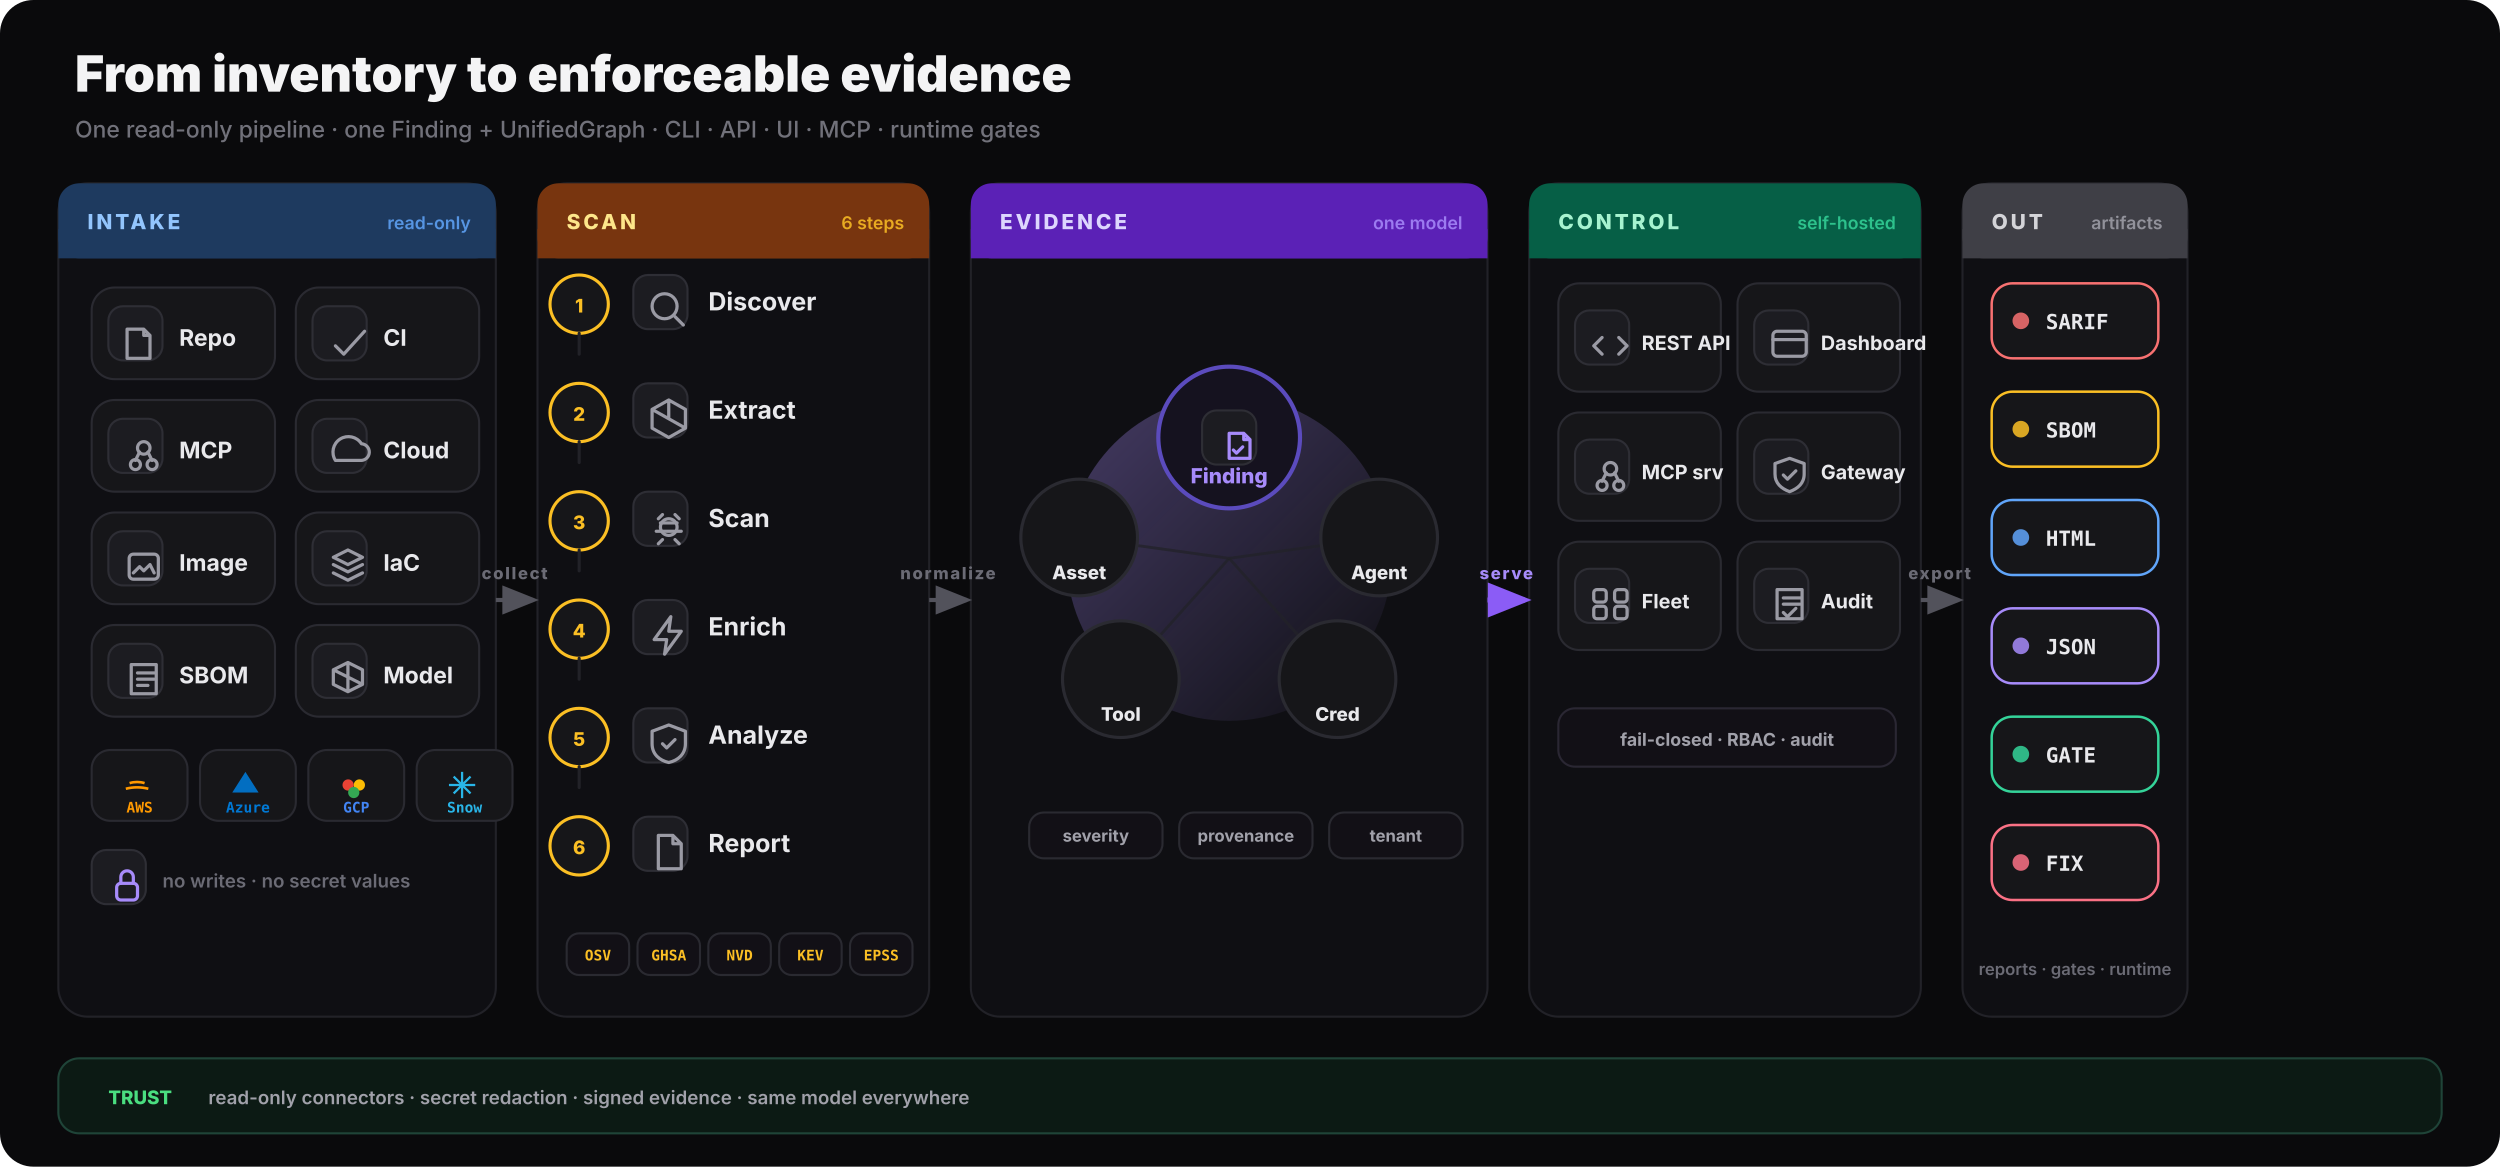
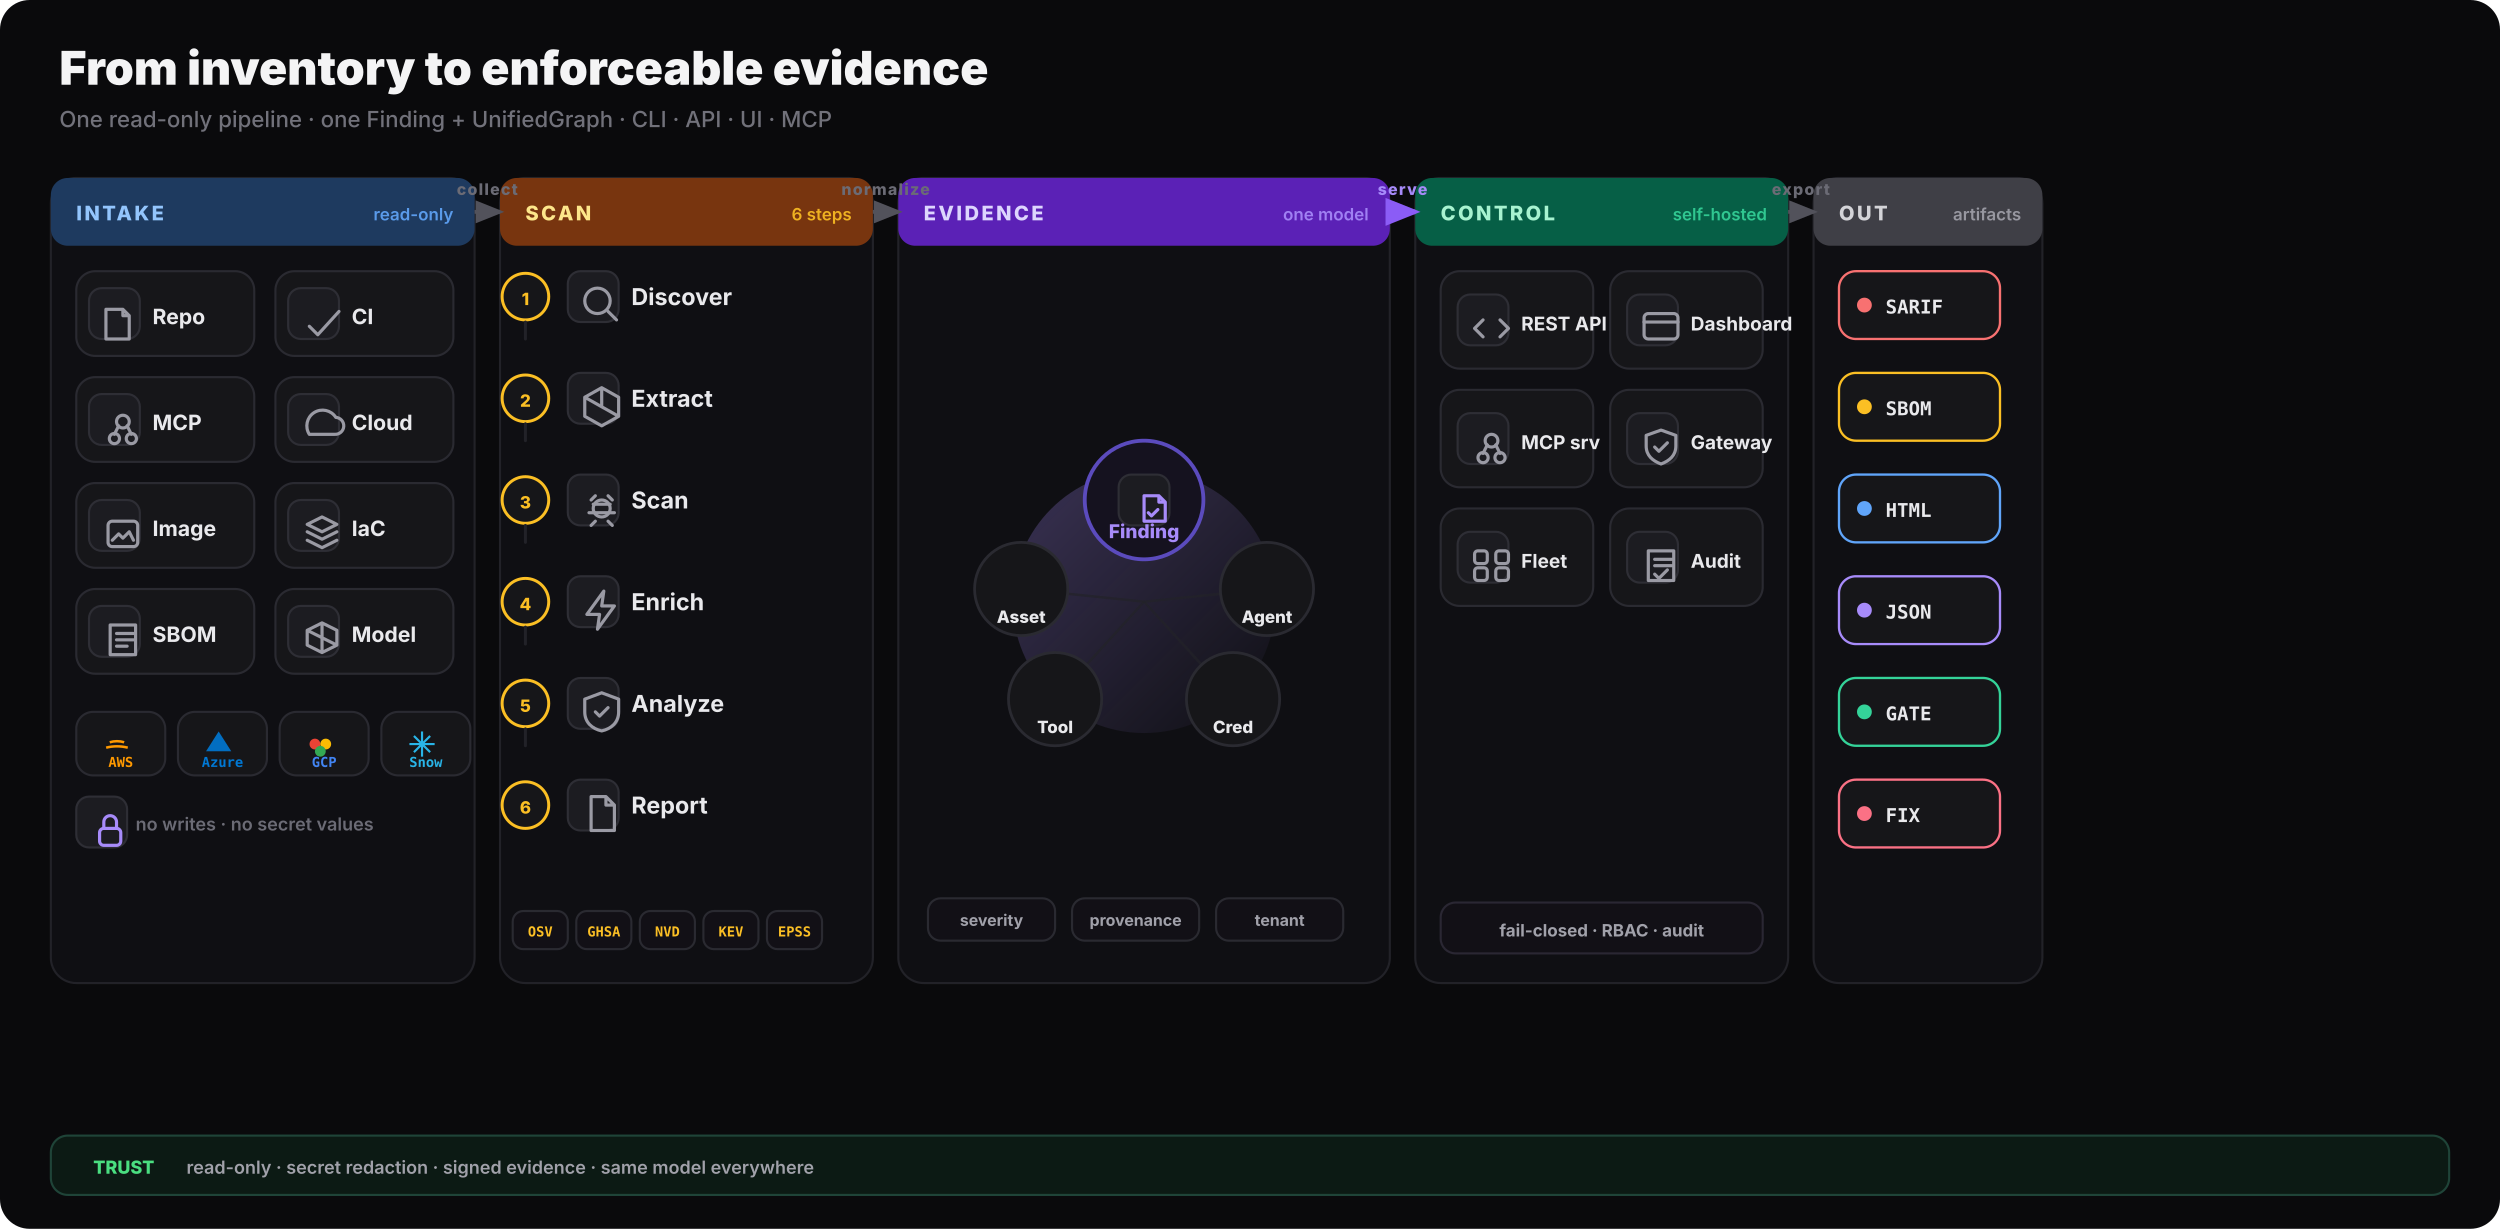
- <svg xmlns="http://www.w3.org/2000/svg" viewBox="0 0 1200 560" fill="none" role="img" aria-labelledby="hiw-d-title hiw-d-desc">
+ <svg xmlns="http://www.w3.org/2000/svg" viewBox="0 0 1180 580" fill="none" role="img" aria-labelledby="hiw-d-title hiw-d-desc">
  <defs>
-     <marker id="hiw" viewBox="0 0 10 8" refX="8.5" refY="4" markerWidth="9" markerHeight="7" orient="auto">
+     <marker id="hiw" viewBox="0 0 10 8" refX="8.5" refY="4" markerWidth="8" markerHeight="6" orient="auto">
      <path d="M0 0 L10 4 L0 8 Z" fill="#52525b" />
    </marker>
-     <marker id="hiw-a" viewBox="0 0 10 8" refX="8.5" refY="4" markerWidth="9" markerHeight="7" orient="auto">
+     <marker id="hiw-a" viewBox="0 0 10 8" refX="8.5" refY="4" markerWidth="8" markerHeight="6" orient="auto">
      <path d="M0 0 L10 4 L0 8 Z" fill="#8b5cf6" />
    </marker>
    <linearGradient id="core-glow" x1="0" y1="0" x2="1" y2="1">
-       <stop offset="0%" stop-color="#a78bfa" stop-opacity="0.35" />
+       <stop offset="0%" stop-color="#a78bfa" stop-opacity="0.28" />
      <stop offset="100%" stop-color="#a78bfa" stop-opacity="0" />
    </linearGradient>
  </defs>
-   <rect width="1200" height="560" rx="16" fill="#0a0a0c" />
-   <text x="36" y="44" font-family="Inter,system-ui,sans-serif" font-size="24" font-weight="850" fill="#f4f4f5">From inventory to enforceable evidence</text>
-   <text x="36" y="66" font-family="Inter,system-ui,sans-serif" font-size="11" font-weight="500" fill="#71717a">One read-only pipeline · one Finding + UnifiedGraph · CLI · API · UI · MCP · runtime gates</text>
-   <rect x="28" y="88" width="210" height="400" rx="14" fill="#0f0f13" stroke="#222228" />
-   <rect x="28" y="88" width="210" height="36" rx="10" fill="#1e3a5f" />
-   <rect x="28" y="110" width="210" height="14" fill="#1e3a5f" />
-   <text x="42" y="110" font-family="Inter,system-ui,sans-serif" font-size="10" font-weight="800" letter-spacing="0.14em" fill="#93c5fd">INTAKE</text>
-   <text x="226" y="110" text-anchor="end" font-family="Inter,system-ui,sans-serif" font-size="8.5" font-weight="600" fill="#60a5fa" opacity="0.85">read-only</text>
-   <rect x="258" y="88" width="188" height="400" rx="14" fill="#0f0f13" stroke="#222228" />
-   <rect x="258" y="88" width="188" height="36" rx="10" fill="#78350f" />
-   <rect x="258" y="110" width="188" height="14" fill="#78350f" />
-   <text x="272" y="110" font-family="Inter,system-ui,sans-serif" font-size="10" font-weight="800" letter-spacing="0.14em" fill="#fde68a">SCAN</text>
-   <text x="434" y="110" text-anchor="end" font-family="Inter,system-ui,sans-serif" font-size="8.5" font-weight="600" fill="#fbbf24" opacity="0.85">6 steps</text>
-   <rect x="466" y="88" width="248" height="400" rx="14" fill="#0f0f13" stroke="#222228" />
-   <rect x="466" y="88" width="248" height="36" rx="10" fill="#5b21b6" />
-   <rect x="466" y="110" width="248" height="14" fill="#5b21b6" />
-   <text x="480" y="110" font-family="Inter,system-ui,sans-serif" font-size="10" font-weight="800" letter-spacing="0.14em" fill="#ddd6fe">EVIDENCE</text>
-   <text x="702" y="110" text-anchor="end" font-family="Inter,system-ui,sans-serif" font-size="8.5" font-weight="600" fill="#a78bfa" opacity="0.85">one model</text>
-   <rect x="734" y="88" width="188" height="400" rx="14" fill="#0f0f13" stroke="#222228" />
-   <rect x="734" y="88" width="188" height="36" rx="10" fill="#065f46" />
-   <rect x="734" y="110" width="188" height="14" fill="#065f46" />
-   <text x="748" y="110" font-family="Inter,system-ui,sans-serif" font-size="10" font-weight="800" letter-spacing="0.14em" fill="#a7f3d0">CONTROL</text>
-   <text x="910" y="110" text-anchor="end" font-family="Inter,system-ui,sans-serif" font-size="8.5" font-weight="600" fill="#34d399" opacity="0.85">self-hosted</text>
-   <rect x="942" y="88" width="108" height="400" rx="14" fill="#0f0f13" stroke="#222228" />
-   <rect x="942" y="88" width="108" height="36" rx="10" fill="#3f3f46" />
-   <rect x="942" y="110" width="108" height="14" fill="#3f3f46" />
-   <text x="956" y="110" font-family="Inter,system-ui,sans-serif" font-size="10" font-weight="800" letter-spacing="0.14em" fill="#d4d4d8">OUT</text>
-   <text x="1038" y="110" text-anchor="end" font-family="Inter,system-ui,sans-serif" font-size="8.5" font-weight="600" fill="#a1a1aa" opacity="0.85">artifacts</text>
-   <rect x="44" y="138" width="88" height="44" rx="11" fill="#161619" stroke="#2a2a31" />
-   <rect x="52" y="147" width="26" height="26" rx="7" fill="#1c1c21" stroke="#2e2e35" />
-   <g transform="translate(57,152)" fill="none" stroke="#9a9aa4" stroke-width="1.55" stroke-linecap="round" stroke-linejoin="round">
+   <rect width="1180" height="580" rx="14" fill="#0a0a0c" />
+   <text x="28" y="40" font-family="Inter,system-ui,sans-serif" font-size="22" font-weight="850" fill="#f4f4f5">From inventory to enforceable evidence</text>
+   <text x="28" y="60" font-family="Inter,system-ui,sans-serif" font-size="10.5" font-weight="500" fill="#71717a">One read-only pipeline · one Finding + UnifiedGraph · CLI · API · UI · MCP</text>
+   <rect x="24" y="84" width="200" height="380" rx="12" fill="#0f0f13" stroke="#222228" />
+   <rect x="24" y="84" width="200" height="32" rx="8" fill="#1e3a5f" />
+   <text x="36" y="104" font-family="Inter,system-ui,sans-serif" font-size="9.5" font-weight="800" letter-spacing="0.12em" fill="#93c5fd">INTAKE</text>
+   <text x="214" y="104" text-anchor="end" font-family="Inter,system-ui,sans-serif" font-size="8" font-weight="600" fill="#60a5fa" opacity="0.9">read-only</text>
+   <rect x="236" y="84" width="176" height="380" rx="12" fill="#0f0f13" stroke="#222228" />
+   <rect x="236" y="84" width="176" height="32" rx="8" fill="#78350f" />
+   <text x="248" y="104" font-family="Inter,system-ui,sans-serif" font-size="9.5" font-weight="800" letter-spacing="0.12em" fill="#fde68a">SCAN</text>
+   <text x="402" y="104" text-anchor="end" font-family="Inter,system-ui,sans-serif" font-size="8" font-weight="600" fill="#fbbf24" opacity="0.9">6 steps</text>
+   <rect x="424" y="84" width="232" height="380" rx="12" fill="#0f0f13" stroke="#222228" />
+   <rect x="424" y="84" width="232" height="32" rx="8" fill="#5b21b6" />
+   <text x="436" y="104" font-family="Inter,system-ui,sans-serif" font-size="9.5" font-weight="800" letter-spacing="0.12em" fill="#ddd6fe">EVIDENCE</text>
+   <text x="646" y="104" text-anchor="end" font-family="Inter,system-ui,sans-serif" font-size="8" font-weight="600" fill="#a78bfa" opacity="0.9">one model</text>
+   <rect x="668" y="84" width="176" height="380" rx="12" fill="#0f0f13" stroke="#222228" />
+   <rect x="668" y="84" width="176" height="32" rx="8" fill="#065f46" />
+   <text x="680" y="104" font-family="Inter,system-ui,sans-serif" font-size="9.5" font-weight="800" letter-spacing="0.12em" fill="#a7f3d0">CONTROL</text>
+   <text x="834" y="104" text-anchor="end" font-family="Inter,system-ui,sans-serif" font-size="8" font-weight="600" fill="#34d399" opacity="0.9">self-hosted</text>
+   <rect x="856" y="84" width="108" height="380" rx="12" fill="#0f0f13" stroke="#222228" />
+   <rect x="856" y="84" width="108" height="32" rx="8" fill="#3f3f46" />
+   <text x="868" y="104" font-family="Inter,system-ui,sans-serif" font-size="9.5" font-weight="800" letter-spacing="0.12em" fill="#d4d4d8">OUT</text>
+   <text x="954" y="104" text-anchor="end" font-family="Inter,system-ui,sans-serif" font-size="8" font-weight="600" fill="#a1a1aa" opacity="0.9">artifacts</text>
+   <rect x="36" y="128" width="84" height="40" rx="9" fill="#161619" stroke="#2a2a31" />
+   <rect x="42" y="136" width="24" height="24" rx="6" fill="#1c1c21" stroke="#2e2e35" />
+   <g transform="translate(46,140)" fill="none" stroke="#9a9aa4" stroke-width="1.5" stroke-linecap="round" stroke-linejoin="round">
    <path d="M4 6h8l3 3v11H4z M12 6v3h3" />
  </g>
-   <text x="86" y="166" font-family="Inter,system-ui,sans-serif" font-size="11" font-weight="700" fill="#e9e9ec">Repo</text>
-   <rect x="142" y="138" width="88" height="44" rx="11" fill="#161619" stroke="#2a2a31" />
-   <rect x="150" y="147" width="26" height="26" rx="7" fill="#1c1c21" stroke="#2e2e35" />
-   <g transform="translate(155,152)" fill="none" stroke="#9a9aa4" stroke-width="1.55" stroke-linecap="round" stroke-linejoin="round">
+   <text x="72" y="153" font-family="Inter,system-ui,sans-serif" font-size="10" font-weight="700" fill="#e9e9ec">Repo</text>
+   <rect x="130" y="128" width="84" height="40" rx="9" fill="#161619" stroke="#2a2a31" />
+   <rect x="136" y="136" width="24" height="24" rx="6" fill="#1c1c21" stroke="#2e2e35" />
+   <g transform="translate(140,140)" fill="none" stroke="#9a9aa4" stroke-width="1.5" stroke-linecap="round" stroke-linejoin="round">
    <path d="M6 14l4 4 10-11" />
  </g>
-   <text x="184" y="166" font-family="Inter,system-ui,sans-serif" font-size="11" font-weight="700" fill="#e9e9ec">CI</text>
-   <rect x="44" y="192" width="88" height="44" rx="11" fill="#161619" stroke="#2a2a31" />
-   <rect x="52" y="201" width="26" height="26" rx="7" fill="#1c1c21" stroke="#2e2e35" />
-   <g transform="translate(57,206)" fill="none" stroke="#9a9aa4" stroke-width="1.55" stroke-linecap="round" stroke-linejoin="round">
+   <text x="166" y="153" font-family="Inter,system-ui,sans-serif" font-size="10" font-weight="700" fill="#e9e9ec">CI</text>
+   <rect x="36" y="178" width="84" height="40" rx="9" fill="#161619" stroke="#2a2a31" />
+   <rect x="42" y="186" width="24" height="24" rx="6" fill="#1c1c21" stroke="#2e2e35" />
+   <g transform="translate(46,190)" fill="none" stroke="#9a9aa4" stroke-width="1.5" stroke-linecap="round" stroke-linejoin="round">
    <circle cx="12" cy="9" r="3" />
    <circle cx="8" cy="17" r="2.4" />
    <circle cx="16" cy="17" r="2.4" />
    <path d="M10 11l-2 4 M14 11l2 4" />
  </g>
-   <text x="86" y="220" font-family="Inter,system-ui,sans-serif" font-size="11" font-weight="700" fill="#e9e9ec">MCP</text>
-   <rect x="142" y="192" width="88" height="44" rx="11" fill="#161619" stroke="#2a2a31" />
-   <rect x="150" y="201" width="26" height="26" rx="7" fill="#1c1c21" stroke="#2e2e35" />
-   <g transform="translate(155,206)" fill="none" stroke="#9a9aa4" stroke-width="1.55" stroke-linecap="round" stroke-linejoin="round">
+   <text x="72" y="203" font-family="Inter,system-ui,sans-serif" font-size="10" font-weight="700" fill="#e9e9ec">MCP</text>
+   <rect x="130" y="178" width="84" height="40" rx="9" fill="#161619" stroke="#2a2a31" />
+   <rect x="136" y="186" width="24" height="24" rx="6" fill="#1c1c21" stroke="#2e2e35" />
+   <g transform="translate(140,190)" fill="none" stroke="#9a9aa4" stroke-width="1.5" stroke-linecap="round" stroke-linejoin="round">
    <path d="M6 15h12a4 4 0 0 0 .5-8A6 6 0 0 0 6 15z" />
  </g>
-   <text x="184" y="220" font-family="Inter,system-ui,sans-serif" font-size="11" font-weight="700" fill="#e9e9ec">Cloud</text>
-   <rect x="44" y="246" width="88" height="44" rx="11" fill="#161619" stroke="#2a2a31" />
-   <rect x="52" y="255" width="26" height="26" rx="7" fill="#1c1c21" stroke="#2e2e35" />
-   <g transform="translate(57,260)" fill="none" stroke="#9a9aa4" stroke-width="1.55" stroke-linecap="round" stroke-linejoin="round">
+   <text x="166" y="203" font-family="Inter,system-ui,sans-serif" font-size="10" font-weight="700" fill="#e9e9ec">Cloud</text>
+   <rect x="36" y="228" width="84" height="40" rx="9" fill="#161619" stroke="#2a2a31" />
+   <rect x="42" y="236" width="24" height="24" rx="6" fill="#1c1c21" stroke="#2e2e35" />
+   <g transform="translate(46,240)" fill="none" stroke="#9a9aa4" stroke-width="1.5" stroke-linecap="round" stroke-linejoin="round">
    <rect x="5" y="6" width="14" height="12" rx="2" />
    <path d="M7 15l3-3 2 2 3-3 2 4" />
  </g>
-   <text x="86" y="274" font-family="Inter,system-ui,sans-serif" font-size="11" font-weight="700" fill="#e9e9ec">Image</text>
-   <rect x="142" y="246" width="88" height="44" rx="11" fill="#161619" stroke="#2a2a31" />
-   <rect x="150" y="255" width="26" height="26" rx="7" fill="#1c1c21" stroke="#2e2e35" />
-   <g transform="translate(155,260)" fill="none" stroke="#9a9aa4" stroke-width="1.55" stroke-linecap="round" stroke-linejoin="round">
+   <text x="72" y="253" font-family="Inter,system-ui,sans-serif" font-size="10" font-weight="700" fill="#e9e9ec">Image</text>
+   <rect x="130" y="228" width="84" height="40" rx="9" fill="#161619" stroke="#2a2a31" />
+   <rect x="136" y="236" width="24" height="24" rx="6" fill="#1c1c21" stroke="#2e2e35" />
+   <g transform="translate(140,240)" fill="none" stroke="#9a9aa4" stroke-width="1.5" stroke-linecap="round" stroke-linejoin="round">
    <path d="M12 4l7 3.5-7 3.5-7-3.5z M5 11l7 3.5 7-3.5 M5 15l7 3.5 7-3.5" />
  </g>
-   <text x="184" y="274" font-family="Inter,system-ui,sans-serif" font-size="11" font-weight="700" fill="#e9e9ec">IaC</text>
-   <rect x="44" y="300" width="88" height="44" rx="11" fill="#161619" stroke="#2a2a31" />
-   <rect x="52" y="309" width="26" height="26" rx="7" fill="#1c1c21" stroke="#2e2e35" />
-   <g transform="translate(57,314)" fill="none" stroke="#9a9aa4" stroke-width="1.55" stroke-linecap="round" stroke-linejoin="round">
+   <text x="166" y="253" font-family="Inter,system-ui,sans-serif" font-size="10" font-weight="700" fill="#e9e9ec">IaC</text>
+   <rect x="36" y="278" width="84" height="40" rx="9" fill="#161619" stroke="#2a2a31" />
+   <rect x="42" y="286" width="24" height="24" rx="6" fill="#1c1c21" stroke="#2e2e35" />
+   <g transform="translate(46,290)" fill="none" stroke="#9a9aa4" stroke-width="1.5" stroke-linecap="round" stroke-linejoin="round">
    <path d="M6 5h12v14H6z M9 9h8 M9 12h8 M9 15h5" />
  </g>
-   <text x="86" y="328" font-family="Inter,system-ui,sans-serif" font-size="11" font-weight="700" fill="#e9e9ec">SBOM</text>
-   <rect x="142" y="300" width="88" height="44" rx="11" fill="#161619" stroke="#2a2a31" />
-   <rect x="150" y="309" width="26" height="26" rx="7" fill="#1c1c21" stroke="#2e2e35" />
-   <g transform="translate(155,314)" fill="none" stroke="#9a9aa4" stroke-width="1.55" stroke-linecap="round" stroke-linejoin="round">
+   <text x="72" y="303" font-family="Inter,system-ui,sans-serif" font-size="10" font-weight="700" fill="#e9e9ec">SBOM</text>
+   <rect x="130" y="278" width="84" height="40" rx="9" fill="#161619" stroke="#2a2a31" />
+   <rect x="136" y="286" width="24" height="24" rx="6" fill="#1c1c21" stroke="#2e2e35" />
+   <g transform="translate(140,290)" fill="none" stroke="#9a9aa4" stroke-width="1.5" stroke-linecap="round" stroke-linejoin="round">
    <path d="M12 4l7 3.5v7L12 18l-7-3.5v-7z M12 4v14 M5 7.5l14 7" />
  </g>
-   <text x="184" y="328" font-family="Inter,system-ui,sans-serif" font-size="11" font-weight="700" fill="#e9e9ec">Model</text>
-   <rect x="44" y="360" width="46" height="34" rx="9" fill="#161619" stroke="#2a2a31" />
-   <g transform="translate(55,366) scale(0.9)">
+   <text x="166" y="303" font-family="Inter,system-ui,sans-serif" font-size="10" font-weight="700" fill="#e9e9ec">Model</text>
+   <rect x="36" y="336" width="42" height="30" rx="8" fill="#161619" stroke="#2a2a31" />
+   <g transform="translate(45,341) scale(0.85)">
    <path d="M6 14c4-1 8-1 12 0M8 11c2.5-.8 5.5-.8 8 0" stroke="#ff9900" fill="none" stroke-width="1.4" />
  </g>
-   <text x="67" y="390" text-anchor="middle" font-family="ui-monospace,monospace" font-size="7" font-weight="700" fill="#ff9900">AWS</text>
-   <rect x="96" y="360" width="46" height="34" rx="9" fill="#161619" stroke="#2a2a31" />
-   <g transform="translate(107,366) scale(0.9)">
+   <text x="57" y="362" text-anchor="middle" font-family="ui-monospace,monospace" font-size="6.5" font-weight="700" fill="#ff9900">AWS</text>
+   <rect x="84" y="336" width="42" height="30" rx="8" fill="#161619" stroke="#2a2a31" />
+   <g transform="translate(93,341) scale(0.85)">
    <path d="M5 16 L12 5 L19 16 Z" fill="#0078d4" opacity="0.9" />
  </g>
-   <text x="119" y="390" text-anchor="middle" font-family="ui-monospace,monospace" font-size="7" font-weight="700" fill="#0078d4">Azure</text>
-   <rect x="148" y="360" width="46" height="34" rx="9" fill="#161619" stroke="#2a2a31" />
-   <g transform="translate(159,366) scale(0.9)">
+   <text x="105" y="362" text-anchor="middle" font-family="ui-monospace,monospace" font-size="6.5" font-weight="700" fill="#0078d4">Azure</text>
+   <rect x="132" y="336" width="42" height="30" rx="8" fill="#161619" stroke="#2a2a31" />
+   <g transform="translate(141,341) scale(0.85)">
    <circle cx="9" cy="12" r="3" fill="#ea4335" />
    <circle cx="15" cy="12" r="3" fill="#fbbc04" />
    <circle cx="12" cy="16" r="3" fill="#34a853" />
  </g>
-   <text x="171" y="390" text-anchor="middle" font-family="ui-monospace,monospace" font-size="7" font-weight="700" fill="#4285f4">GCP</text>
-   <rect x="200" y="360" width="46" height="34" rx="9" fill="#161619" stroke="#2a2a31" />
-   <g transform="translate(211,366) scale(0.9)">
+   <text x="153" y="362" text-anchor="middle" font-family="ui-monospace,monospace" font-size="6.5" font-weight="700" fill="#4285f4">GCP</text>
+   <rect x="180" y="336" width="42" height="30" rx="8" fill="#161619" stroke="#2a2a31" />
+   <g transform="translate(189,341) scale(0.85)">
    <path d="M12 5v14M5 12h14M7.5 7.5l9 9M16.5 7.5l-9 9" stroke="#29b5e8" stroke-width="1.2" />
  </g>
-   <text x="223" y="390" text-anchor="middle" font-family="ui-monospace,monospace" font-size="7" font-weight="700" fill="#29b5e8">Snow</text>
-   <rect x="44" y="408" width="26" height="26" rx="7" fill="#1c1c21" stroke="#2e2e35" />
-   <g transform="translate(49,413)" fill="none" stroke="#a78bfa" stroke-width="1.55" stroke-linecap="round" stroke-linejoin="round">
+   <text x="201" y="362" text-anchor="middle" font-family="ui-monospace,monospace" font-size="6.5" font-weight="700" fill="#29b5e8">Snow</text>
+   <rect x="36" y="376" width="24" height="24" rx="6" fill="#1c1c21" stroke="#2e2e35" />
+   <g transform="translate(40,380)" fill="none" stroke="#a78bfa" stroke-width="1.5" stroke-linecap="round" stroke-linejoin="round">
    <rect x="7" y="11" width="10" height="8" rx="2" />
    <path d="M9 11V8a3 3 0 0 1 6 0v3" />
  </g>
-   <text x="78" y="426" font-family="Inter,system-ui,sans-serif" font-size="9" font-weight="600" fill="#6b6b75">no writes · no secret values</text>
-   <circle cx="278" cy="146" r="14" fill="#161619" stroke="#fbbf24" stroke-width="1.5" />
-   <text x="278" y="150" text-anchor="middle" font-family="Inter,system-ui,sans-serif" font-size="9" font-weight="800" fill="#fbbf24">1</text>
-   <rect x="304" y="132" width="26" height="26" rx="7" fill="#1c1c21" stroke="#2e2e35" />
-   <g transform="translate(309,137)" fill="none" stroke="#9a9aa4" stroke-width="1.55" stroke-linecap="round" stroke-linejoin="round">
+   <text x="64" y="392" font-family="Inter,system-ui,sans-serif" font-size="8.5" font-weight="600" fill="#6b6b75">no writes · no secret values</text>
+   <circle cx="248" cy="140" r="11" fill="#161619" stroke="#fbbf24" stroke-width="1.4" />
+   <text x="248" y="144" text-anchor="middle" font-family="Inter,system-ui,sans-serif" font-size="8" font-weight="800" fill="#fbbf24">1</text>
+   <rect x="268" y="128" width="24" height="24" rx="6" fill="#1c1c21" stroke="#2e2e35" />
+   <g transform="translate(272,132)" fill="none" stroke="#9a9aa4" stroke-width="1.5" stroke-linecap="round" stroke-linejoin="round">
    <circle cx="10" cy="10" r="6" />
    <path d="M15 15l4 4" />
  </g>
-   <text x="340" y="149" font-family="Inter,system-ui,sans-serif" font-size="12" font-weight="700" fill="#e9e9ec">Discover</text>
-   <path d="M278 160 V170" stroke="#222228" stroke-width="1.5" stroke-linecap="round" />
-   <circle cx="278" cy="198" r="14" fill="#161619" stroke="#fbbf24" stroke-width="1.5" />
-   <text x="278" y="202" text-anchor="middle" font-family="Inter,system-ui,sans-serif" font-size="9" font-weight="800" fill="#fbbf24">2</text>
-   <rect x="304" y="184" width="26" height="26" rx="7" fill="#1c1c21" stroke="#2e2e35" />
-   <g transform="translate(309,189)" fill="none" stroke="#9a9aa4" stroke-width="1.55" stroke-linecap="round" stroke-linejoin="round">
+   <text x="298" y="144" font-family="Inter,system-ui,sans-serif" font-size="11" font-weight="700" fill="#e9e9ec">Discover</text>
+   <path d="M248 152 V160" stroke="#222228" stroke-width="1.4" stroke-linecap="round" />
+   <circle cx="248" cy="188" r="11" fill="#161619" stroke="#fbbf24" stroke-width="1.4" />
+   <text x="248" y="192" text-anchor="middle" font-family="Inter,system-ui,sans-serif" font-size="8" font-weight="800" fill="#fbbf24">2</text>
+   <rect x="268" y="176" width="24" height="24" rx="6" fill="#1c1c21" stroke="#2e2e35" />
+   <g transform="translate(272,180)" fill="none" stroke="#9a9aa4" stroke-width="1.5" stroke-linecap="round" stroke-linejoin="round">
    <path d="M12 3l8 4.5v9L12 21l-8-4.5v-9z M12 3v9 M4 7.5l16 9" />
  </g>
-   <text x="340" y="201" font-family="Inter,system-ui,sans-serif" font-size="12" font-weight="700" fill="#e9e9ec">Extract</text>
-   <path d="M278 212 V222" stroke="#222228" stroke-width="1.5" stroke-linecap="round" />
-   <circle cx="278" cy="250" r="14" fill="#161619" stroke="#fbbf24" stroke-width="1.5" />
-   <text x="278" y="254" text-anchor="middle" font-family="Inter,system-ui,sans-serif" font-size="9" font-weight="800" fill="#fbbf24">3</text>
-   <rect x="304" y="236" width="26" height="26" rx="7" fill="#1c1c21" stroke="#2e2e35" />
-   <g transform="translate(309,241)" fill="none" stroke="#9a9aa4" stroke-width="1.55" stroke-linecap="round" stroke-linejoin="round">
+   <text x="298" y="192" font-family="Inter,system-ui,sans-serif" font-size="11" font-weight="700" fill="#e9e9ec">Extract</text>
+   <path d="M248 200 V208" stroke="#222228" stroke-width="1.4" stroke-linecap="round" />
+   <circle cx="248" cy="236" r="11" fill="#161619" stroke="#fbbf24" stroke-width="1.4" />
+   <text x="248" y="240" text-anchor="middle" font-family="Inter,system-ui,sans-serif" font-size="8" font-weight="800" fill="#fbbf24">3</text>
+   <rect x="268" y="224" width="24" height="24" rx="6" fill="#1c1c21" stroke="#2e2e35" />
+   <g transform="translate(272,228)" fill="none" stroke="#9a9aa4" stroke-width="1.5" stroke-linecap="round" stroke-linejoin="round">
    <path d="M8 10h8M6 14h12M9 6l-2 2M15 6l2 2M9 18l-2 2M15 18l2 2" />
    <circle cx="12" cy="12" r="4" />
  </g>
-   <text x="340" y="253" font-family="Inter,system-ui,sans-serif" font-size="12" font-weight="700" fill="#e9e9ec">Scan</text>
-   <path d="M278 264 V274" stroke="#222228" stroke-width="1.5" stroke-linecap="round" />
-   <circle cx="278" cy="302" r="14" fill="#161619" stroke="#fbbf24" stroke-width="1.5" />
-   <text x="278" y="306" text-anchor="middle" font-family="Inter,system-ui,sans-serif" font-size="9" font-weight="800" fill="#fbbf24">4</text>
-   <rect x="304" y="288" width="26" height="26" rx="7" fill="#1c1c21" stroke="#2e2e35" />
-   <g transform="translate(309,293)" fill="none" stroke="#9a9aa4" stroke-width="1.55" stroke-linecap="round" stroke-linejoin="round">
+   <text x="298" y="240" font-family="Inter,system-ui,sans-serif" font-size="11" font-weight="700" fill="#e9e9ec">Scan</text>
+   <path d="M248 248 V256" stroke="#222228" stroke-width="1.4" stroke-linecap="round" />
+   <circle cx="248" cy="284" r="11" fill="#161619" stroke="#fbbf24" stroke-width="1.4" />
+   <text x="248" y="288" text-anchor="middle" font-family="Inter,system-ui,sans-serif" font-size="8" font-weight="800" fill="#fbbf24">4</text>
+   <rect x="268" y="272" width="24" height="24" rx="6" fill="#1c1c21" stroke="#2e2e35" />
+   <g transform="translate(272,276)" fill="none" stroke="#9a9aa4" stroke-width="1.5" stroke-linecap="round" stroke-linejoin="round">
    <path d="M13 3L5 14h6l-1 7 8-11h-6z" />
  </g>
-   <text x="340" y="305" font-family="Inter,system-ui,sans-serif" font-size="12" font-weight="700" fill="#e9e9ec">Enrich</text>
-   <path d="M278 316 V326" stroke="#222228" stroke-width="1.5" stroke-linecap="round" />
-   <circle cx="278" cy="354" r="14" fill="#161619" stroke="#fbbf24" stroke-width="1.5" />
-   <text x="278" y="358" text-anchor="middle" font-family="Inter,system-ui,sans-serif" font-size="9" font-weight="800" fill="#fbbf24">5</text>
-   <rect x="304" y="340" width="26" height="26" rx="7" fill="#1c1c21" stroke="#2e2e35" />
-   <g transform="translate(309,345)" fill="none" stroke="#9a9aa4" stroke-width="1.55" stroke-linecap="round" stroke-linejoin="round">
+   <text x="298" y="288" font-family="Inter,system-ui,sans-serif" font-size="11" font-weight="700" fill="#e9e9ec">Enrich</text>
+   <path d="M248 296 V304" stroke="#222228" stroke-width="1.4" stroke-linecap="round" />
+   <circle cx="248" cy="332" r="11" fill="#161619" stroke="#fbbf24" stroke-width="1.4" />
+   <text x="248" y="336" text-anchor="middle" font-family="Inter,system-ui,sans-serif" font-size="8" font-weight="800" fill="#fbbf24">5</text>
+   <rect x="268" y="320" width="24" height="24" rx="6" fill="#1c1c21" stroke="#2e2e35" />
+   <g transform="translate(272,324)" fill="none" stroke="#9a9aa4" stroke-width="1.5" stroke-linecap="round" stroke-linejoin="round">
    <path d="M12 3l8 3v6c0 5-3.5 8-8 9-4.5-1-8-4-8-9V6z" />
    <path d="M9 12l2 2 4-4" />
  </g>
-   <text x="340" y="357" font-family="Inter,system-ui,sans-serif" font-size="12" font-weight="700" fill="#e9e9ec">Analyze</text>
-   <path d="M278 368 V378" stroke="#222228" stroke-width="1.5" stroke-linecap="round" />
-   <circle cx="278" cy="406" r="14" fill="#161619" stroke="#fbbf24" stroke-width="1.5" />
-   <text x="278" y="410" text-anchor="middle" font-family="Inter,system-ui,sans-serif" font-size="9" font-weight="800" fill="#fbbf24">6</text>
-   <rect x="304" y="392" width="26" height="26" rx="7" fill="#1c1c21" stroke="#2e2e35" />
-   <g transform="translate(309,397)" fill="none" stroke="#9a9aa4" stroke-width="1.55" stroke-linecap="round" stroke-linejoin="round">
+   <text x="298" y="336" font-family="Inter,system-ui,sans-serif" font-size="11" font-weight="700" fill="#e9e9ec">Analyze</text>
+   <path d="M248 344 V352" stroke="#222228" stroke-width="1.4" stroke-linecap="round" />
+   <circle cx="248" cy="380" r="11" fill="#161619" stroke="#fbbf24" stroke-width="1.4" />
+   <text x="248" y="384" text-anchor="middle" font-family="Inter,system-ui,sans-serif" font-size="8" font-weight="800" fill="#fbbf24">6</text>
+   <rect x="268" y="368" width="24" height="24" rx="6" fill="#1c1c21" stroke="#2e2e35" />
+   <g transform="translate(272,372)" fill="none" stroke="#9a9aa4" stroke-width="1.5" stroke-linecap="round" stroke-linejoin="round">
    <path d="M7 4h7l4 4v12H7z M14 4v4h4" />
  </g>
-   <text x="340" y="409" font-family="Inter,system-ui,sans-serif" font-size="12" font-weight="700" fill="#e9e9ec">Report</text>
-   <rect x="272" y="448" width="30" height="20" rx="6" fill="#121016" stroke="#2a2a31" />
-   <text x="287" y="461" text-anchor="middle" font-family="ui-monospace,monospace" font-size="7" font-weight="700" fill="#fbbf24">OSV</text>
-   <rect x="306" y="448" width="30" height="20" rx="6" fill="#121016" stroke="#2a2a31" />
-   <text x="321" y="461" text-anchor="middle" font-family="ui-monospace,monospace" font-size="7" font-weight="700" fill="#fbbf24">GHSA</text>
-   <rect x="340" y="448" width="30" height="20" rx="6" fill="#121016" stroke="#2a2a31" />
-   <text x="355" y="461" text-anchor="middle" font-family="ui-monospace,monospace" font-size="7" font-weight="700" fill="#fbbf24">NVD</text>
-   <rect x="374" y="448" width="30" height="20" rx="6" fill="#121016" stroke="#2a2a31" />
-   <text x="389" y="461" text-anchor="middle" font-family="ui-monospace,monospace" font-size="7" font-weight="700" fill="#fbbf24">KEV</text>
-   <rect x="408" y="448" width="30" height="20" rx="6" fill="#121016" stroke="#2a2a31" />
-   <text x="423" y="461" text-anchor="middle" font-family="ui-monospace,monospace" font-size="7" font-weight="700" fill="#fbbf24">EPSS</text>
-   <circle cx="590" cy="268" r="78" fill="url(#core-glow)" />
-   <line x1="590" y1="268" x2="518" y2="258" stroke="#222228" stroke-width="1.4" opacity="0.75" />
-   <line x1="590" y1="268" x2="662" y2="258" stroke="#222228" stroke-width="1.4" opacity="0.75" />
-   <line x1="590" y1="268" x2="538" y2="326" stroke="#222228" stroke-width="1.4" opacity="0.75" />
-   <line x1="590" y1="268" x2="642" y2="326" stroke="#222228" stroke-width="1.4" opacity="0.75" />
-   <circle cx="590" cy="210" r="34" fill="#15121f" stroke="#5b4bbd" stroke-width="2" />
-   <rect x="577" y="197" width="26" height="26" rx="7" fill="#1c1c21" stroke="#2e2e35" />
-   <g transform="translate(582,202)" fill="none" stroke="#a78bfa" stroke-width="1.55" stroke-linecap="round" stroke-linejoin="round">
+   <text x="298" y="384" font-family="Inter,system-ui,sans-serif" font-size="11" font-weight="700" fill="#e9e9ec">Report</text>
+   <rect x="242" y="430" width="26" height="18" rx="5" fill="#121016" stroke="#2a2a31" />
+   <text x="255" y="442" text-anchor="middle" font-family="ui-monospace,monospace" font-size="6.5" font-weight="700" fill="#fbbf24">OSV</text>
+   <rect x="272" y="430" width="26" height="18" rx="5" fill="#121016" stroke="#2a2a31" />
+   <text x="285" y="442" text-anchor="middle" font-family="ui-monospace,monospace" font-size="6.5" font-weight="700" fill="#fbbf24">GHSA</text>
+   <rect x="302" y="430" width="26" height="18" rx="5" fill="#121016" stroke="#2a2a31" />
+   <text x="315" y="442" text-anchor="middle" font-family="ui-monospace,monospace" font-size="6.5" font-weight="700" fill="#fbbf24">NVD</text>
+   <rect x="332" y="430" width="26" height="18" rx="5" fill="#121016" stroke="#2a2a31" />
+   <text x="345" y="442" text-anchor="middle" font-family="ui-monospace,monospace" font-size="6.5" font-weight="700" fill="#fbbf24">KEV</text>
+   <rect x="362" y="430" width="26" height="18" rx="5" fill="#121016" stroke="#2a2a31" />
+   <text x="375" y="442" text-anchor="middle" font-family="ui-monospace,monospace" font-size="6.5" font-weight="700" fill="#fbbf24">EPSS</text>
+   <circle cx="540" cy="284" r="62" fill="url(#core-glow)" />
+   <line x1="540" y1="284" x2="482" y2="278" stroke="#222228" stroke-width="1.2" opacity="0.7" />
+   <line x1="540" y1="284" x2="598" y2="278" stroke="#222228" stroke-width="1.2" opacity="0.7" />
+   <line x1="540" y1="284" x2="498" y2="330" stroke="#222228" stroke-width="1.2" opacity="0.7" />
+   <line x1="540" y1="284" x2="582" y2="330" stroke="#222228" stroke-width="1.2" opacity="0.7" />
+   <circle cx="540" cy="236" r="28" fill="#15121f" stroke="#5b4bbd" stroke-width="1.8" />
+   <rect x="528" y="224" width="24" height="24" rx="6" fill="#1c1c21" stroke="#2e2e35" />
+   <g transform="translate(532,228)" fill="none" stroke="#a78bfa" stroke-width="1.5" stroke-linecap="round" stroke-linejoin="round">
    <path d="M8 6h7l3 3v9H8z M15 6v3h3 M10 14l1.5 1.5 3-3" />
  </g>
-   <text x="590" y="232" text-anchor="middle" font-family="Inter,system-ui,sans-serif" font-size="10" font-weight="800" fill="#a78bfa">Finding</text>
-   <circle cx="518" cy="258" r="28" fill="#161619" stroke="#2a2a31" stroke-width="1.5" />
-   <text x="518" y="278" text-anchor="middle" font-family="Inter,system-ui,sans-serif" font-size="9" font-weight="800" fill="#e9e9ec">Asset</text>
-   <circle cx="662" cy="258" r="28" fill="#161619" stroke="#2a2a31" stroke-width="1.5" />
-   <text x="662" y="278" text-anchor="middle" font-family="Inter,system-ui,sans-serif" font-size="9" font-weight="800" fill="#e9e9ec">Agent</text>
-   <circle cx="538" cy="326" r="28" fill="#161619" stroke="#2a2a31" stroke-width="1.5" />
-   <text x="538" y="346" text-anchor="middle" font-family="Inter,system-ui,sans-serif" font-size="9" font-weight="800" fill="#e9e9ec">Tool</text>
-   <circle cx="642" cy="326" r="28" fill="#161619" stroke="#2a2a31" stroke-width="1.5" />
-   <text x="642" y="346" text-anchor="middle" font-family="Inter,system-ui,sans-serif" font-size="9" font-weight="800" fill="#e9e9ec">Cred</text>
-   <rect x="494" y="390" width="64" height="22" rx="7" fill="#121016" stroke="#2a2a31" />
-   <text x="526" y="404" text-anchor="middle" font-family="Inter,system-ui,sans-serif" font-size="8" font-weight="700" fill="#a1a1aa">severity</text>
-   <rect x="566" y="390" width="64" height="22" rx="7" fill="#121016" stroke="#2a2a31" />
-   <text x="598" y="404" text-anchor="middle" font-family="Inter,system-ui,sans-serif" font-size="8" font-weight="700" fill="#a1a1aa">provenance</text>
-   <rect x="638" y="390" width="64" height="22" rx="7" fill="#121016" stroke="#2a2a31" />
-   <text x="670" y="404" text-anchor="middle" font-family="Inter,system-ui,sans-serif" font-size="8" font-weight="700" fill="#a1a1aa">tenant</text>
-   <rect x="748" y="136" width="78" height="52" rx="10" fill="#161619" stroke="#2a2a31" />
-   <rect x="756" y="149" width="26" height="26" rx="7" fill="#1c1c21" stroke="#2e2e35" />
-   <g transform="translate(761,154)" fill="none" stroke="#9a9aa4" stroke-width="1.55" stroke-linecap="round" stroke-linejoin="round">
+   <text x="540" y="254" text-anchor="middle" font-family="Inter,system-ui,sans-serif" font-size="9" font-weight="800" fill="#a78bfa">Finding</text>
+   <circle cx="482" cy="278" r="22" fill="#161619" stroke="#2a2a31" stroke-width="1.3" />
+   <text x="482" y="294" text-anchor="middle" font-family="Inter,system-ui,sans-serif" font-size="8" font-weight="800" fill="#e9e9ec">Asset</text>
+   <circle cx="598" cy="278" r="22" fill="#161619" stroke="#2a2a31" stroke-width="1.3" />
+   <text x="598" y="294" text-anchor="middle" font-family="Inter,system-ui,sans-serif" font-size="8" font-weight="800" fill="#e9e9ec">Agent</text>
+   <circle cx="498" cy="330" r="22" fill="#161619" stroke="#2a2a31" stroke-width="1.3" />
+   <text x="498" y="346" text-anchor="middle" font-family="Inter,system-ui,sans-serif" font-size="8" font-weight="800" fill="#e9e9ec">Tool</text>
+   <circle cx="582" cy="330" r="22" fill="#161619" stroke="#2a2a31" stroke-width="1.3" />
+   <text x="582" y="346" text-anchor="middle" font-family="Inter,system-ui,sans-serif" font-size="8" font-weight="800" fill="#e9e9ec">Cred</text>
+   <rect x="438" y="424" width="60" height="20" rx="6" fill="#121016" stroke="#2a2a31" />
+   <text x="468" y="437" text-anchor="middle" font-family="Inter,system-ui,sans-serif" font-size="7.5" font-weight="700" fill="#a1a1aa">severity</text>
+   <rect x="506" y="424" width="60" height="20" rx="6" fill="#121016" stroke="#2a2a31" />
+   <text x="536" y="437" text-anchor="middle" font-family="Inter,system-ui,sans-serif" font-size="7.5" font-weight="700" fill="#a1a1aa">provenance</text>
+   <rect x="574" y="424" width="60" height="20" rx="6" fill="#121016" stroke="#2a2a31" />
+   <text x="604" y="437" text-anchor="middle" font-family="Inter,system-ui,sans-serif" font-size="7.5" font-weight="700" fill="#a1a1aa">tenant</text>
+   <rect x="680" y="128" width="72" height="46" rx="9" fill="#161619" stroke="#2a2a31" />
+   <rect x="688" y="139" width="24" height="24" rx="6" fill="#1c1c21" stroke="#2e2e35" />
+   <g transform="translate(692,143)" fill="none" stroke="#9a9aa4" stroke-width="1.5" stroke-linecap="round" stroke-linejoin="round">
    <path d="M8 8l-4 4 4 4M16 8l4 4-4 4" />
  </g>
-   <text x="788" y="168" font-family="Inter,system-ui,sans-serif" font-size="9.5" font-weight="700" fill="#e9e9ec">REST API</text>
-   <rect x="834" y="136" width="78" height="52" rx="10" fill="#161619" stroke="#2a2a31" />
-   <rect x="842" y="149" width="26" height="26" rx="7" fill="#1c1c21" stroke="#2e2e35" />
-   <g transform="translate(847,154)" fill="none" stroke="#9a9aa4" stroke-width="1.55" stroke-linecap="round" stroke-linejoin="round">
+   <text x="718" y="156" font-family="Inter,system-ui,sans-serif" font-size="9" font-weight="700" fill="#e9e9ec">REST API</text>
+   <rect x="760" y="128" width="72" height="46" rx="9" fill="#161619" stroke="#2a2a31" />
+   <rect x="768" y="139" width="24" height="24" rx="6" fill="#1c1c21" stroke="#2e2e35" />
+   <g transform="translate(772,143)" fill="none" stroke="#9a9aa4" stroke-width="1.5" stroke-linecap="round" stroke-linejoin="round">
    <rect x="4" y="5" width="16" height="12" rx="2" />
    <path d="M4 9h16" />
  </g>
-   <text x="874" y="168" font-family="Inter,system-ui,sans-serif" font-size="9.5" font-weight="700" fill="#e9e9ec">Dashboard</text>
-   <rect x="748" y="198" width="78" height="52" rx="10" fill="#161619" stroke="#2a2a31" />
-   <rect x="756" y="211" width="26" height="26" rx="7" fill="#1c1c21" stroke="#2e2e35" />
-   <g transform="translate(761,216)" fill="none" stroke="#9a9aa4" stroke-width="1.55" stroke-linecap="round" stroke-linejoin="round">
+   <text x="798" y="156" font-family="Inter,system-ui,sans-serif" font-size="9" font-weight="700" fill="#e9e9ec">Dashboard</text>
+   <rect x="680" y="184" width="72" height="46" rx="9" fill="#161619" stroke="#2a2a31" />
+   <rect x="688" y="195" width="24" height="24" rx="6" fill="#1c1c21" stroke="#2e2e35" />
+   <g transform="translate(692,199)" fill="none" stroke="#9a9aa4" stroke-width="1.5" stroke-linecap="round" stroke-linejoin="round">
    <circle cx="12" cy="9" r="3" />
    <circle cx="8" cy="17" r="2.4" />
    <circle cx="16" cy="17" r="2.4" />
    <path d="M10 11l-2 4 M14 11l2 4" />
  </g>
-   <text x="788" y="230" font-family="Inter,system-ui,sans-serif" font-size="9.5" font-weight="700" fill="#e9e9ec">MCP srv</text>
-   <rect x="834" y="198" width="78" height="52" rx="10" fill="#161619" stroke="#2a2a31" />
-   <rect x="842" y="211" width="26" height="26" rx="7" fill="#1c1c21" stroke="#2e2e35" />
-   <g transform="translate(847,216)" fill="none" stroke="#9a9aa4" stroke-width="1.55" stroke-linecap="round" stroke-linejoin="round">
+   <text x="718" y="212" font-family="Inter,system-ui,sans-serif" font-size="9" font-weight="700" fill="#e9e9ec">MCP srv</text>
+   <rect x="760" y="184" width="72" height="46" rx="9" fill="#161619" stroke="#2a2a31" />
+   <rect x="768" y="195" width="24" height="24" rx="6" fill="#1c1c21" stroke="#2e2e35" />
+   <g transform="translate(772,199)" fill="none" stroke="#9a9aa4" stroke-width="1.5" stroke-linecap="round" stroke-linejoin="round">
    <path d="M12 4l7 2.5v5c0 4.5-3 7-7 8.5-4-1.5-7-4-7-8.5v-5z" />
    <path d="M9 12l2 2 4-4" />
  </g>
-   <text x="874" y="230" font-family="Inter,system-ui,sans-serif" font-size="9.5" font-weight="700" fill="#e9e9ec">Gateway</text>
-   <rect x="748" y="260" width="78" height="52" rx="10" fill="#161619" stroke="#2a2a31" />
-   <rect x="756" y="273" width="26" height="26" rx="7" fill="#1c1c21" stroke="#2e2e35" />
-   <g transform="translate(761,278)" fill="none" stroke="#9a9aa4" stroke-width="1.55" stroke-linecap="round" stroke-linejoin="round">
+   <text x="798" y="212" font-family="Inter,system-ui,sans-serif" font-size="9" font-weight="700" fill="#e9e9ec">Gateway</text>
+   <rect x="680" y="240" width="72" height="46" rx="9" fill="#161619" stroke="#2a2a31" />
+   <rect x="688" y="251" width="24" height="24" rx="6" fill="#1c1c21" stroke="#2e2e35" />
+   <g transform="translate(692,255)" fill="none" stroke="#9a9aa4" stroke-width="1.5" stroke-linecap="round" stroke-linejoin="round">
    <rect x="4" y="5" width="6" height="6" rx="1.5" />
    <rect x="14" y="5" width="6" height="6" rx="1.5" />
    <rect x="4" y="13" width="6" height="6" rx="1.5" />
    <rect x="14" y="13" width="6" height="6" rx="1.5" />
  </g>
-   <text x="788" y="292" font-family="Inter,system-ui,sans-serif" font-size="9.5" font-weight="700" fill="#e9e9ec">Fleet</text>
-   <rect x="834" y="260" width="78" height="52" rx="10" fill="#161619" stroke="#2a2a31" />
-   <rect x="842" y="273" width="26" height="26" rx="7" fill="#1c1c21" stroke="#2e2e35" />
-   <g transform="translate(847,278)" fill="none" stroke="#9a9aa4" stroke-width="1.55" stroke-linecap="round" stroke-linejoin="round">
+   <text x="718" y="268" font-family="Inter,system-ui,sans-serif" font-size="9" font-weight="700" fill="#e9e9ec">Fleet</text>
+   <rect x="760" y="240" width="72" height="46" rx="9" fill="#161619" stroke="#2a2a31" />
+   <rect x="768" y="251" width="24" height="24" rx="6" fill="#1c1c21" stroke="#2e2e35" />
+   <g transform="translate(772,255)" fill="none" stroke="#9a9aa4" stroke-width="1.5" stroke-linecap="round" stroke-linejoin="round">
    <path d="M6 5h12v14H6z M9 9h8 M9 12h8" />
    <path d="M9 16l2 2 4-4" />
  </g>
-   <text x="874" y="292" font-family="Inter,system-ui,sans-serif" font-size="9.5" font-weight="700" fill="#e9e9ec">Audit</text>
-   <rect x="748" y="340" width="162" height="28" rx="8" fill="#121016" stroke="#2a2733" />
-   <text x="829" y="358" text-anchor="middle" font-family="Inter,system-ui,sans-serif" font-size="8.5" font-weight="700" fill="#a1a1aa">fail-closed · RBAC · audit</text>
-   <rect x="956" y="136" width="80" height="36" rx="10" fill="#161619" stroke="#f87171" stroke-width="1.2" />
-   <circle cx="970" cy="154" r="4" fill="#f87171" opacity="0.85" />
-   <text x="982" y="158" font-family="ui-monospace,monospace" font-size="10" font-weight="800" fill="#e9e9ec">SARIF</text>
-   <rect x="956" y="188" width="80" height="36" rx="10" fill="#161619" stroke="#fbbf24" stroke-width="1.2" />
-   <circle cx="970" cy="206" r="4" fill="#fbbf24" opacity="0.85" />
-   <text x="982" y="210" font-family="ui-monospace,monospace" font-size="10" font-weight="800" fill="#e9e9ec">SBOM</text>
-   <rect x="956" y="240" width="80" height="36" rx="10" fill="#161619" stroke="#60a5fa" stroke-width="1.2" />
-   <circle cx="970" cy="258" r="4" fill="#60a5fa" opacity="0.85" />
-   <text x="982" y="262" font-family="ui-monospace,monospace" font-size="10" font-weight="800" fill="#e9e9ec">HTML</text>
-   <rect x="956" y="292" width="80" height="36" rx="10" fill="#161619" stroke="#a78bfa" stroke-width="1.2" />
-   <circle cx="970" cy="310" r="4" fill="#a78bfa" opacity="0.85" />
-   <text x="982" y="314" font-family="ui-monospace,monospace" font-size="10" font-weight="800" fill="#e9e9ec">JSON</text>
-   <rect x="956" y="344" width="80" height="36" rx="10" fill="#161619" stroke="#34d399" stroke-width="1.2" />
-   <circle cx="970" cy="362" r="4" fill="#34d399" opacity="0.85" />
-   <text x="982" y="366" font-family="ui-monospace,monospace" font-size="10" font-weight="800" fill="#e9e9ec">GATE</text>
-   <rect x="956" y="396" width="80" height="36" rx="10" fill="#161619" stroke="#fb7185" stroke-width="1.2" />
-   <circle cx="970" cy="414" r="4" fill="#fb7185" opacity="0.85" />
-   <text x="982" y="418" font-family="ui-monospace,monospace" font-size="10" font-weight="800" fill="#e9e9ec">FIX</text>
-   <text x="996" y="468" text-anchor="middle" font-family="Inter,system-ui,sans-serif" font-size="8" font-weight="600" fill="#6b6b75">reports · gates · runtime</text>
-   <line x1="238" y1="288" x2="256" y2="288" stroke="#52525b" stroke-width="2" marker-end="url(#hiw)" />
-   <text x="247" y="278" text-anchor="middle" font-family="Inter,system-ui,sans-serif" font-size="8" font-weight="800" letter-spacing="0.1em" fill="#6b6b75">collect</text>
-   <line x1="446" y1="288" x2="464" y2="288" stroke="#52525b" stroke-width="2" marker-end="url(#hiw)" />
-   <text x="455" y="278" text-anchor="middle" font-family="Inter,system-ui,sans-serif" font-size="8" font-weight="800" letter-spacing="0.1em" fill="#6b6b75">normalize</text>
-   <line x1="714" y1="288" x2="732" y2="288" stroke="#8b5cf6" stroke-width="2.4" marker-end="url(#hiw-a)" />
-   <text x="723" y="278" text-anchor="middle" font-family="Inter,system-ui,sans-serif" font-size="8" font-weight="800" letter-spacing="0.1em" fill="#a78bfa">serve</text>
-   <line x1="922" y1="288" x2="940" y2="288" stroke="#52525b" stroke-width="2" marker-end="url(#hiw)" />
-   <text x="931" y="278" text-anchor="middle" font-family="Inter,system-ui,sans-serif" font-size="8" font-weight="800" letter-spacing="0.1em" fill="#6b6b75">export</text>
-   <rect x="28" y="508" width="1144" height="36" rx="10" fill="#0c1a14" stroke="#1f4438" />
-   <text x="52" y="530" font-family="Inter,system-ui,sans-serif" font-size="9" font-weight="800" fill="#4ade80">TRUST</text>
-   <text x="100" y="530" font-family="Inter,system-ui,sans-serif" font-size="9" font-weight="600" fill="#a1a1aa">read-only connectors · secret redaction · signed evidence · same model everywhere</text>
+   <text x="798" y="268" font-family="Inter,system-ui,sans-serif" font-size="9" font-weight="700" fill="#e9e9ec">Audit</text>
+   <rect x="680" y="426" width="152" height="24" rx="7" fill="#121016" stroke="#2a2733" />
+   <text x="756" y="442" text-anchor="middle" font-family="Inter,system-ui,sans-serif" font-size="8" font-weight="700" fill="#a1a1aa">fail-closed · RBAC · audit</text>
+   <rect x="868" y="128" width="76" height="32" rx="8" fill="#161619" stroke="#f87171" stroke-width="1.1" />
+   <circle cx="880" cy="144" r="3.5" fill="#f87171" />
+   <text x="890" y="148" font-family="ui-monospace,monospace" font-size="9" font-weight="800" fill="#e9e9ec">SARIF</text>
+   <rect x="868" y="176" width="76" height="32" rx="8" fill="#161619" stroke="#fbbf24" stroke-width="1.1" />
+   <circle cx="880" cy="192" r="3.5" fill="#fbbf24" />
+   <text x="890" y="196" font-family="ui-monospace,monospace" font-size="9" font-weight="800" fill="#e9e9ec">SBOM</text>
+   <rect x="868" y="224" width="76" height="32" rx="8" fill="#161619" stroke="#60a5fa" stroke-width="1.1" />
+   <circle cx="880" cy="240" r="3.5" fill="#60a5fa" />
+   <text x="890" y="244" font-family="ui-monospace,monospace" font-size="9" font-weight="800" fill="#e9e9ec">HTML</text>
+   <rect x="868" y="272" width="76" height="32" rx="8" fill="#161619" stroke="#a78bfa" stroke-width="1.1" />
+   <circle cx="880" cy="288" r="3.5" fill="#a78bfa" />
+   <text x="890" y="292" font-family="ui-monospace,monospace" font-size="9" font-weight="800" fill="#e9e9ec">JSON</text>
+   <rect x="868" y="320" width="76" height="32" rx="8" fill="#161619" stroke="#34d399" stroke-width="1.1" />
+   <circle cx="880" cy="336" r="3.5" fill="#34d399" />
+   <text x="890" y="340" font-family="ui-monospace,monospace" font-size="9" font-weight="800" fill="#e9e9ec">GATE</text>
+   <rect x="868" y="368" width="76" height="32" rx="8" fill="#161619" stroke="#fb7185" stroke-width="1.1" />
+   <circle cx="880" cy="384" r="3.5" fill="#fb7185" />
+   <text x="890" y="388" font-family="ui-monospace,monospace" font-size="9" font-weight="800" fill="#e9e9ec">FIX</text>
+   <line x1="224" y1="100" x2="236" y2="100" stroke="#52525b" stroke-width="1.8" marker-end="url(#hiw)" />
+   <text x="230" y="92" text-anchor="middle" font-family="Inter,system-ui,sans-serif" font-size="7.5" font-weight="800" letter-spacing="0.08em" fill="#6b6b75">collect</text>
+   <line x1="412" y1="100" x2="424" y2="100" stroke="#52525b" stroke-width="1.8" marker-end="url(#hiw)" />
+   <text x="418" y="92" text-anchor="middle" font-family="Inter,system-ui,sans-serif" font-size="7.5" font-weight="800" letter-spacing="0.08em" fill="#6b6b75">normalize</text>
+   <line x1="656" y1="100" x2="668" y2="100" stroke="#8b5cf6" stroke-width="2.2" marker-end="url(#hiw-a)" />
+   <text x="662" y="92" text-anchor="middle" font-family="Inter,system-ui,sans-serif" font-size="7.5" font-weight="800" letter-spacing="0.08em" fill="#a78bfa">serve</text>
+   <line x1="844" y1="100" x2="856" y2="100" stroke="#52525b" stroke-width="1.8" marker-end="url(#hiw)" />
+   <text x="850" y="92" text-anchor="middle" font-family="Inter,system-ui,sans-serif" font-size="7.5" font-weight="800" letter-spacing="0.08em" fill="#6b6b75">export</text>
+   <rect x="24" y="536" width="1132" height="28" rx="8" fill="#0c1a14" stroke="#1f4438" />
+   <text x="44" y="554" font-family="Inter,system-ui,sans-serif" font-size="8.5" font-weight="800" fill="#4ade80">TRUST</text>
+   <text x="88" y="554" font-family="Inter,system-ui,sans-serif" font-size="8.5" font-weight="600" fill="#a1a1aa">read-only · secret redaction · signed evidence · same model everywhere</text>
</svg>
